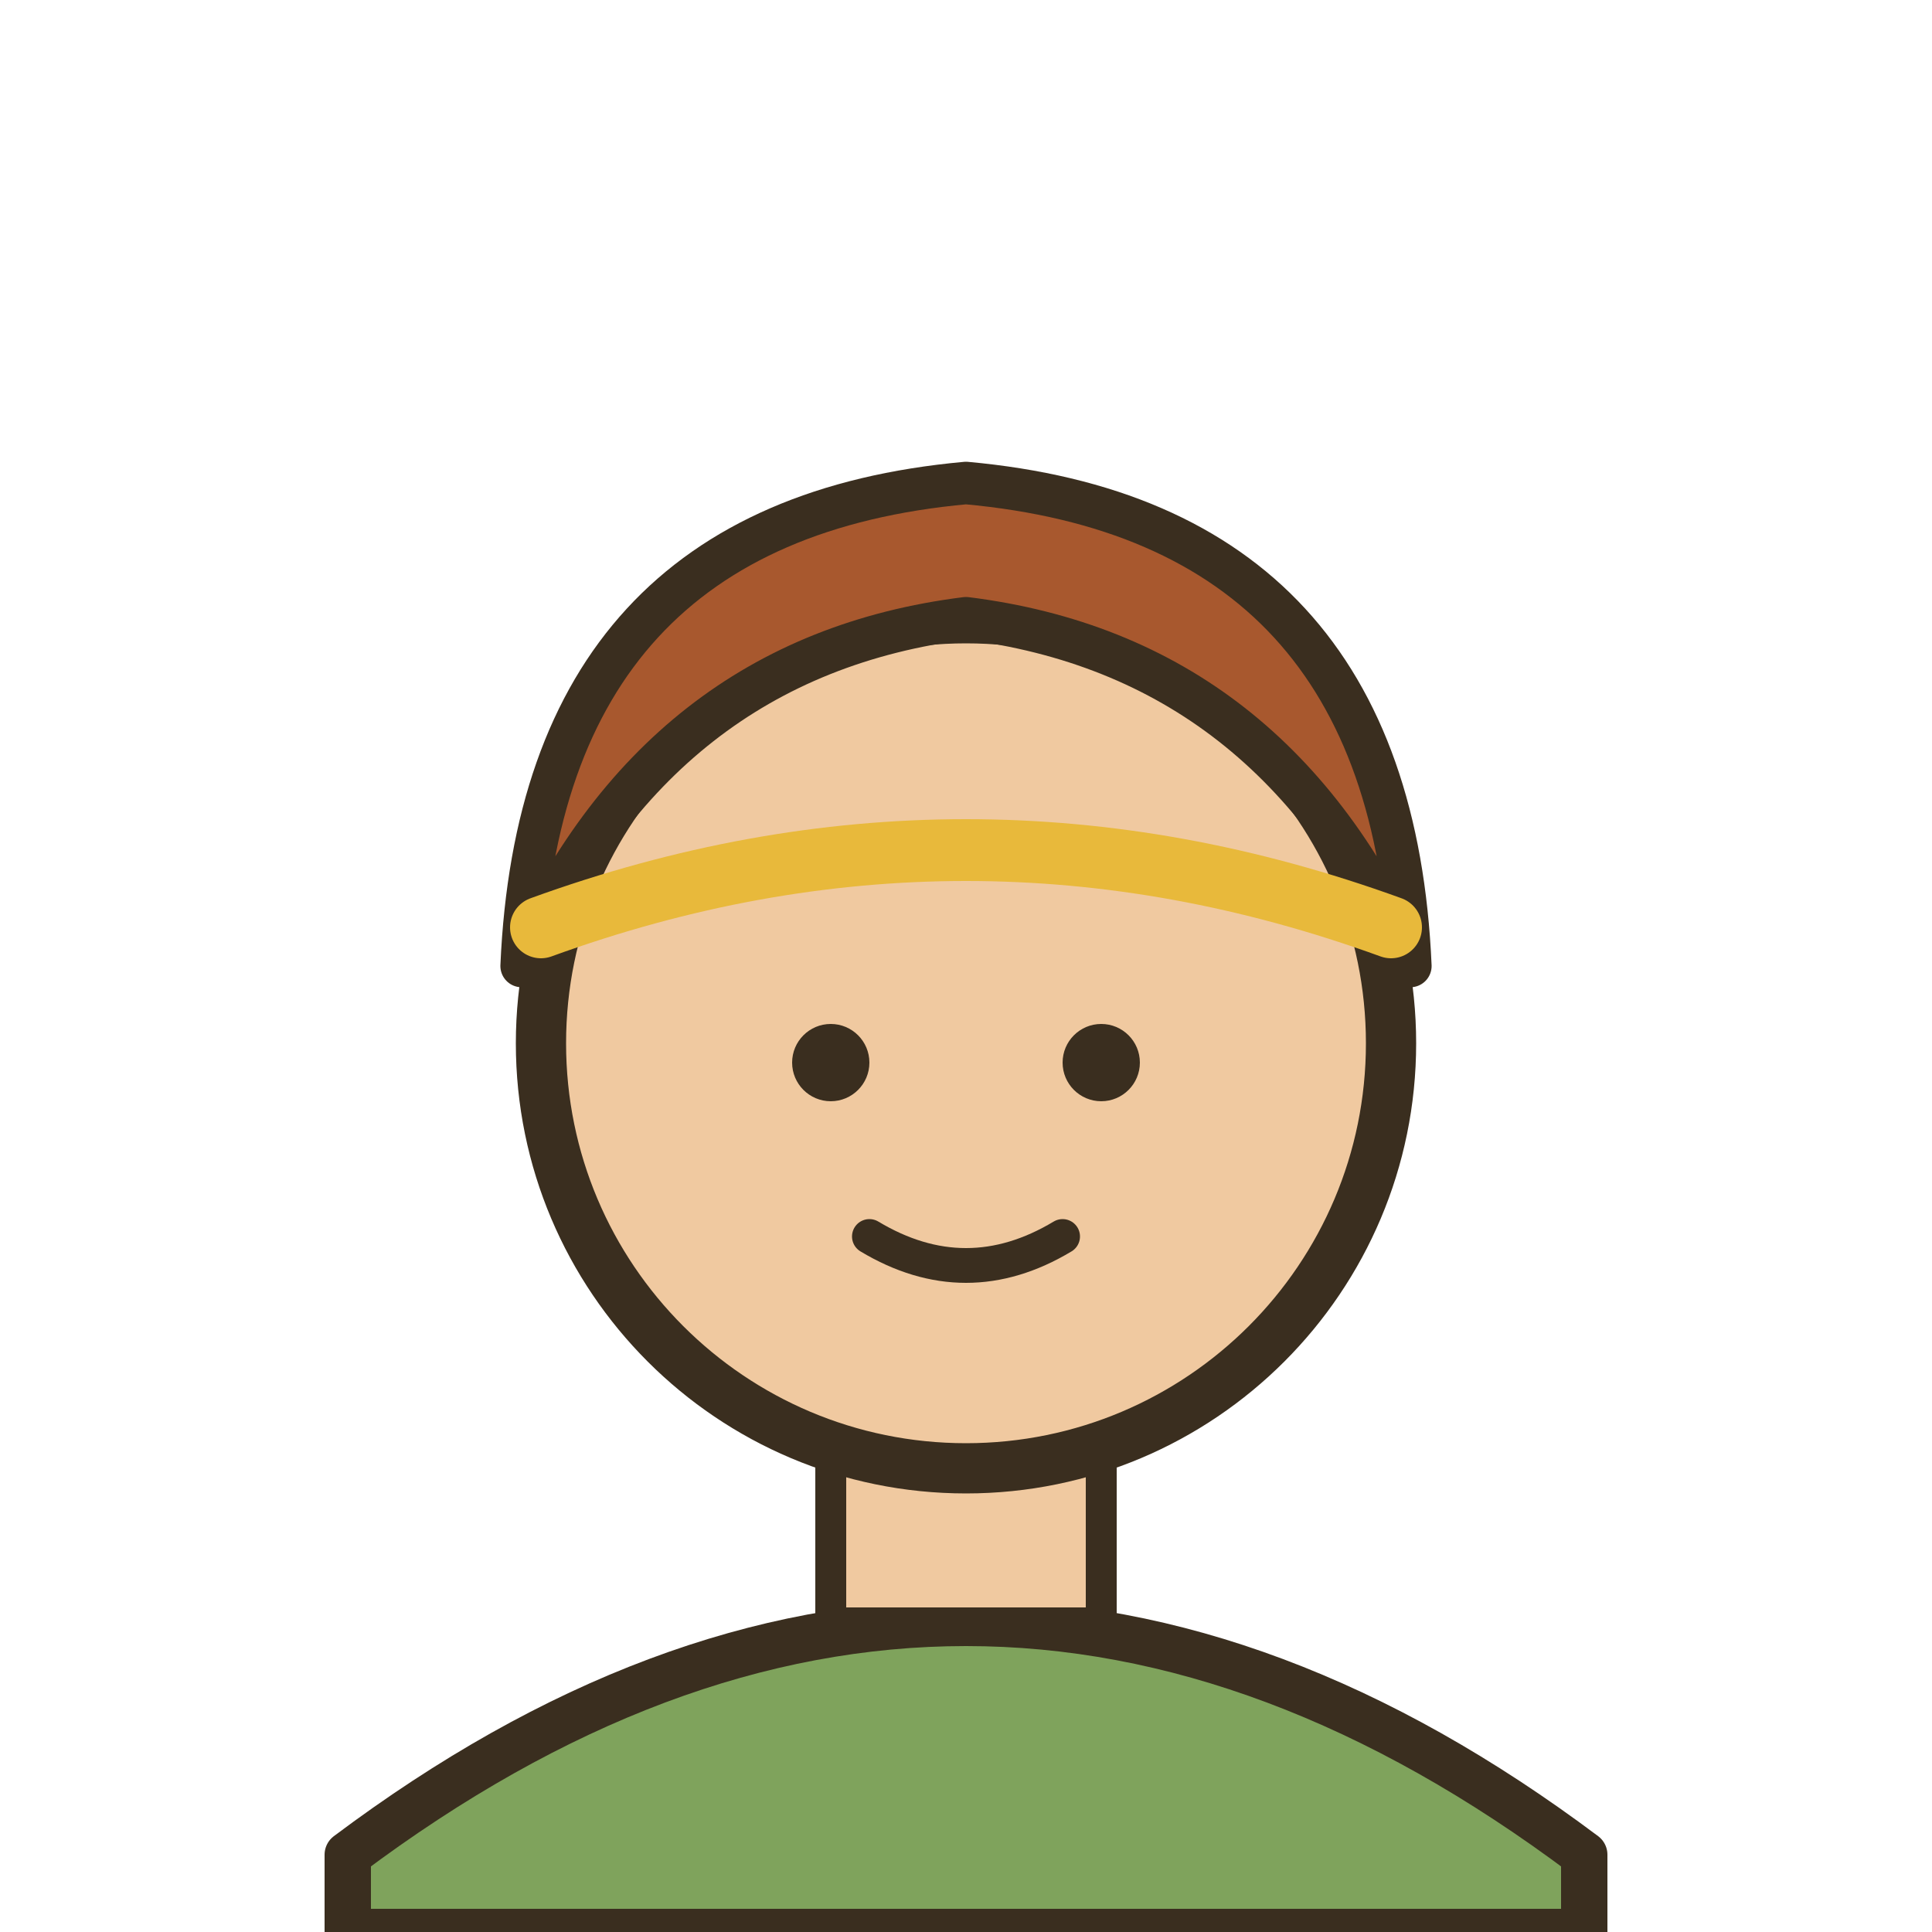
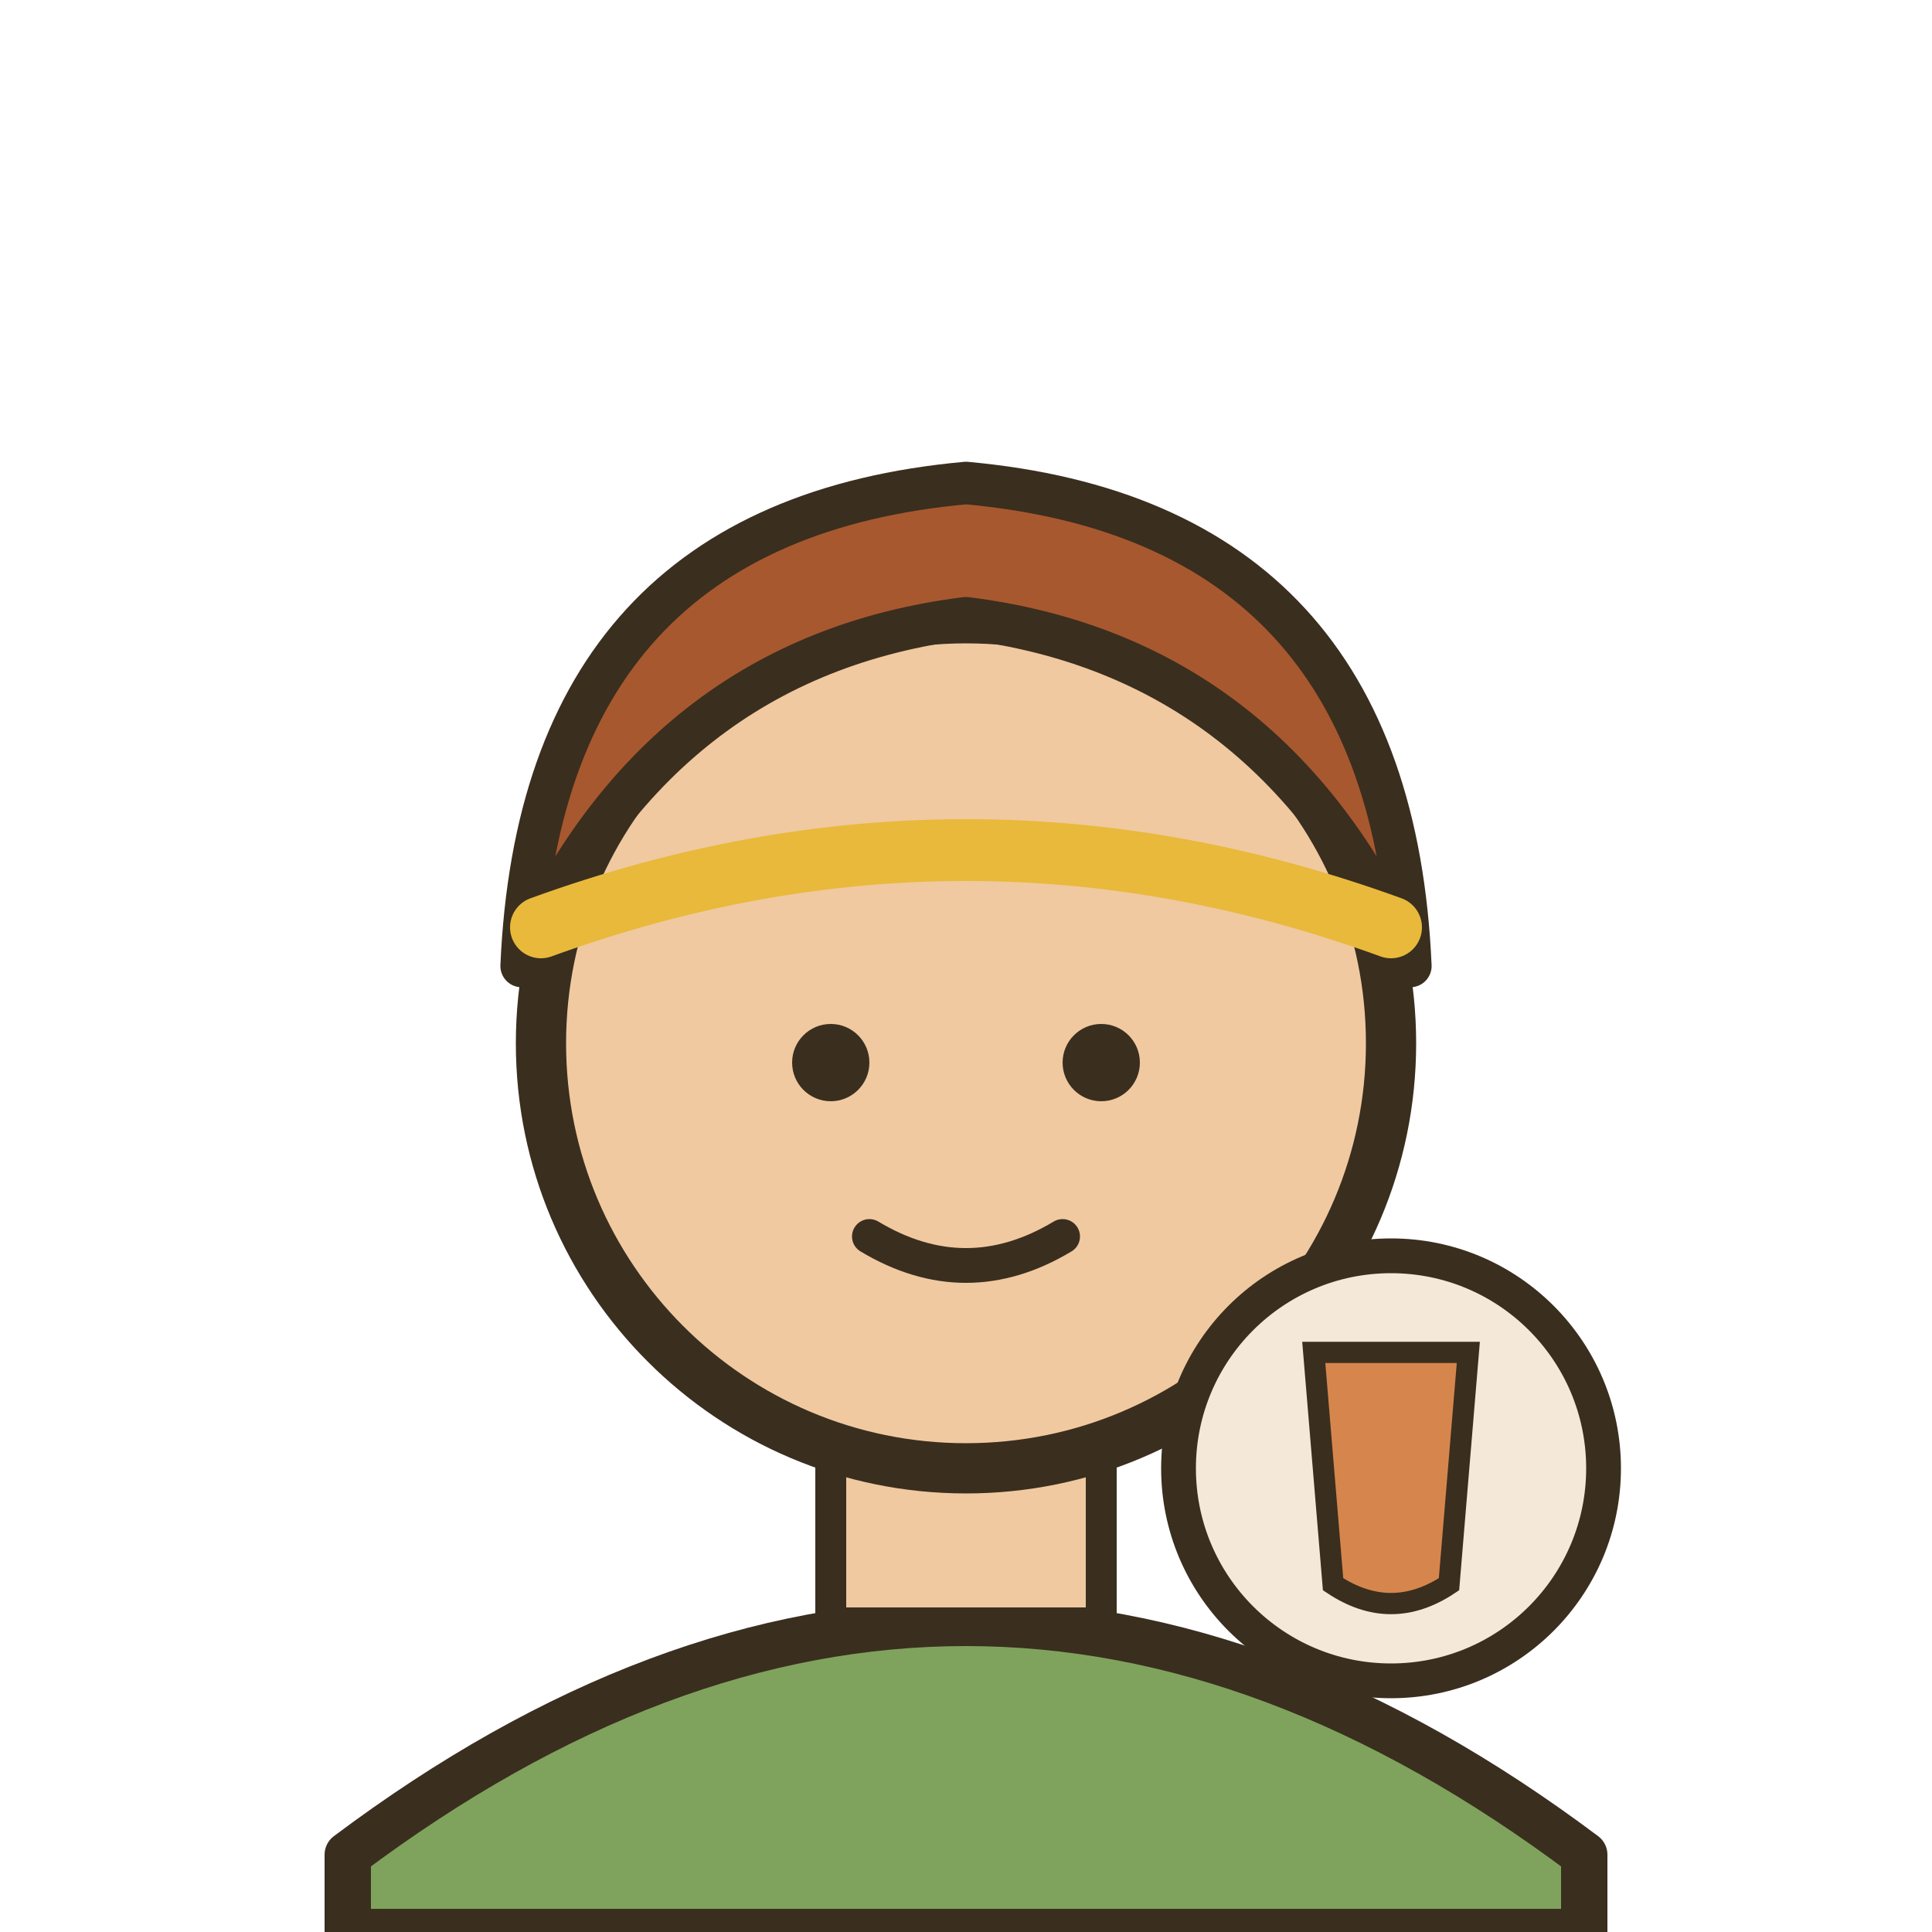
<svg xmlns="http://www.w3.org/2000/svg" viewBox="0 0 100 100" width="100" height="100" preserveAspectRatio="none">
  <path d="M 18 96 Q 50 72 82 96 L 82 100 L 18 100 Z" fill="#7FA35C" stroke="#3A2E1F" stroke-width="2.4" stroke-linejoin="round" />
  <rect x="43" y="68" width="14" height="16" fill="#F0C9A0" stroke="#3A2E1F" stroke-width="1.6" />
  <circle cx="50" cy="54" r="22" fill="#F0C9A0" stroke="#3A2E1F" stroke-width="2.6" />
  <path d="M 27 50 Q 28 27 50 25 Q 72 27 73 50 Q 66 34 50 32 Q 34 34 27 50 Z" fill="#A8582E" stroke="#3A2E1F" stroke-width="2.2" stroke-linejoin="round" />
  <circle cx="43" cy="55" r="2" fill="#3A2E1F" />
  <circle cx="57" cy="55" r="2" fill="#3A2E1F" />
  <path d="M 45 64 Q 50 67 55 64" stroke="#3A2E1F" stroke-width="1.8" fill="none" stroke-linecap="round" />
  <path d="M 28 48 Q 50 40 72 48" stroke="#E8B93B" stroke-width="3.2" fill="none" stroke-linecap="round" />
+   <circle cx="72" cy="76" r="11" fill="#F4E9D8" stroke="#3A2E1F" stroke-width="1.8" />
+   <g transform="translate(22 26)">
+     <path d="M -4 -6 L 4 -6 L 3 6 Q 0 8 -3 6 Z" fill="#D6864C" stroke="#3A2E1F" stroke-width="1.1" transform="translate(50 50)" />
+   </g>
</svg>
